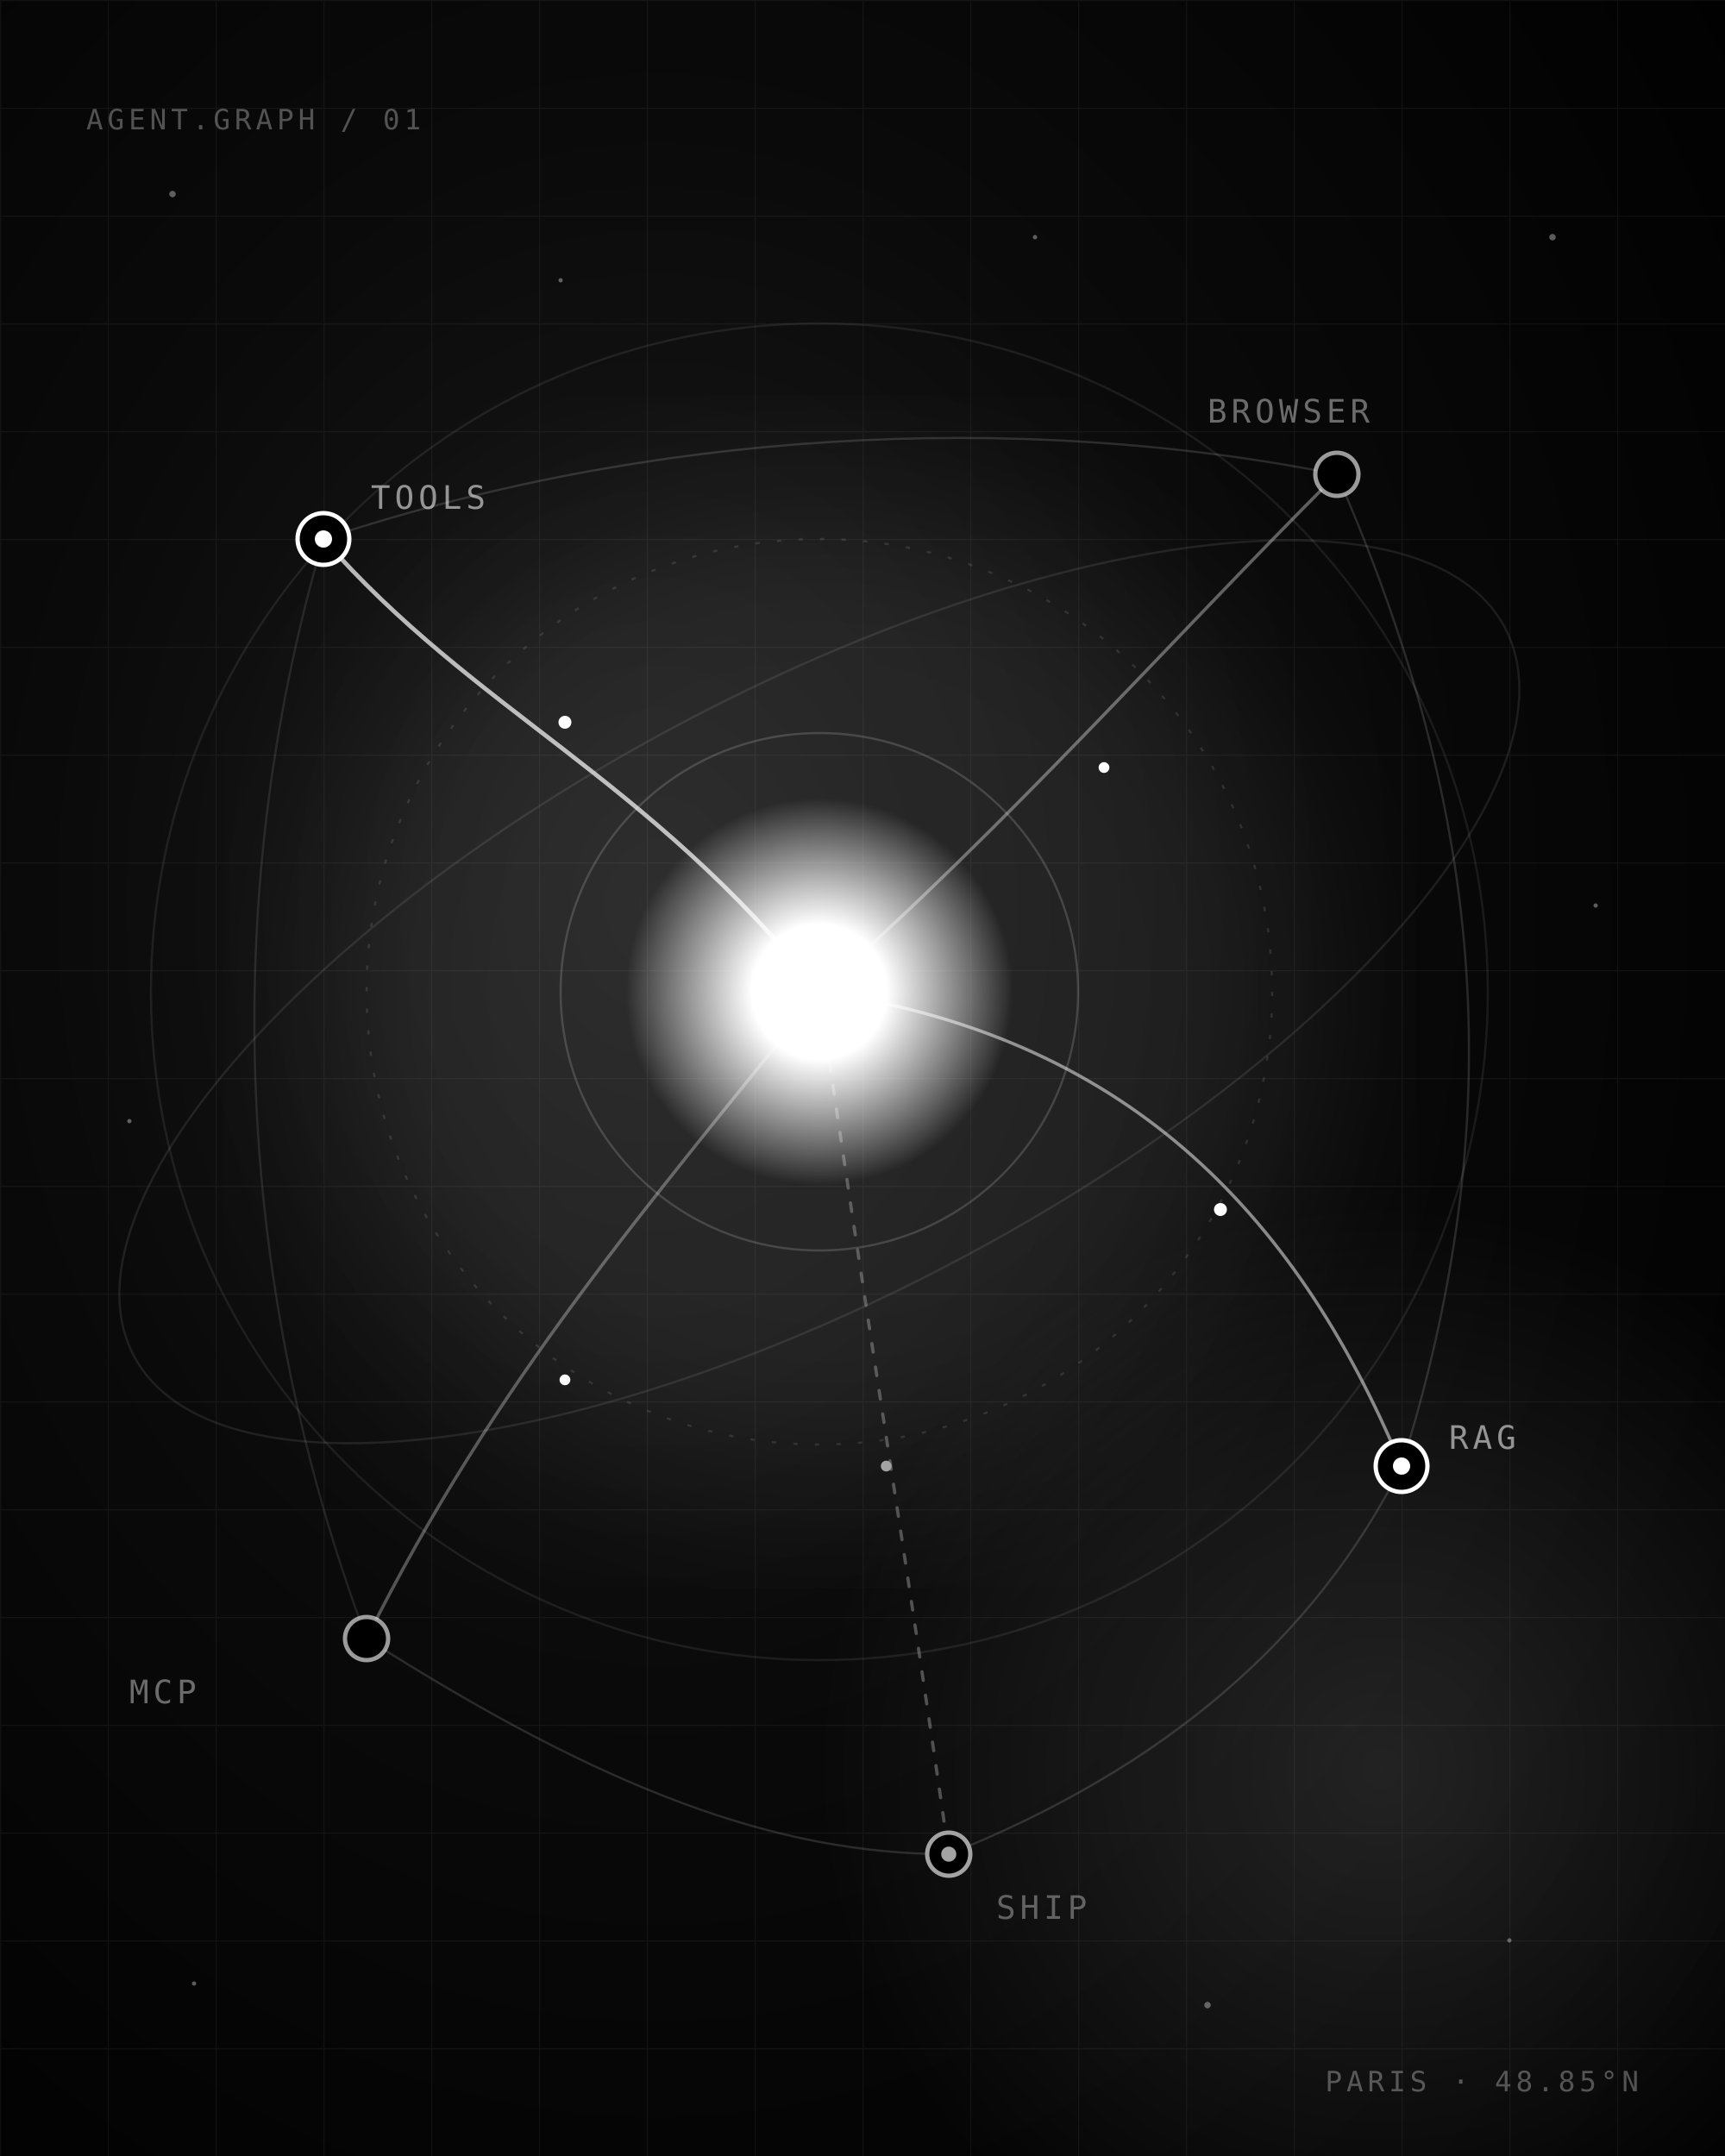
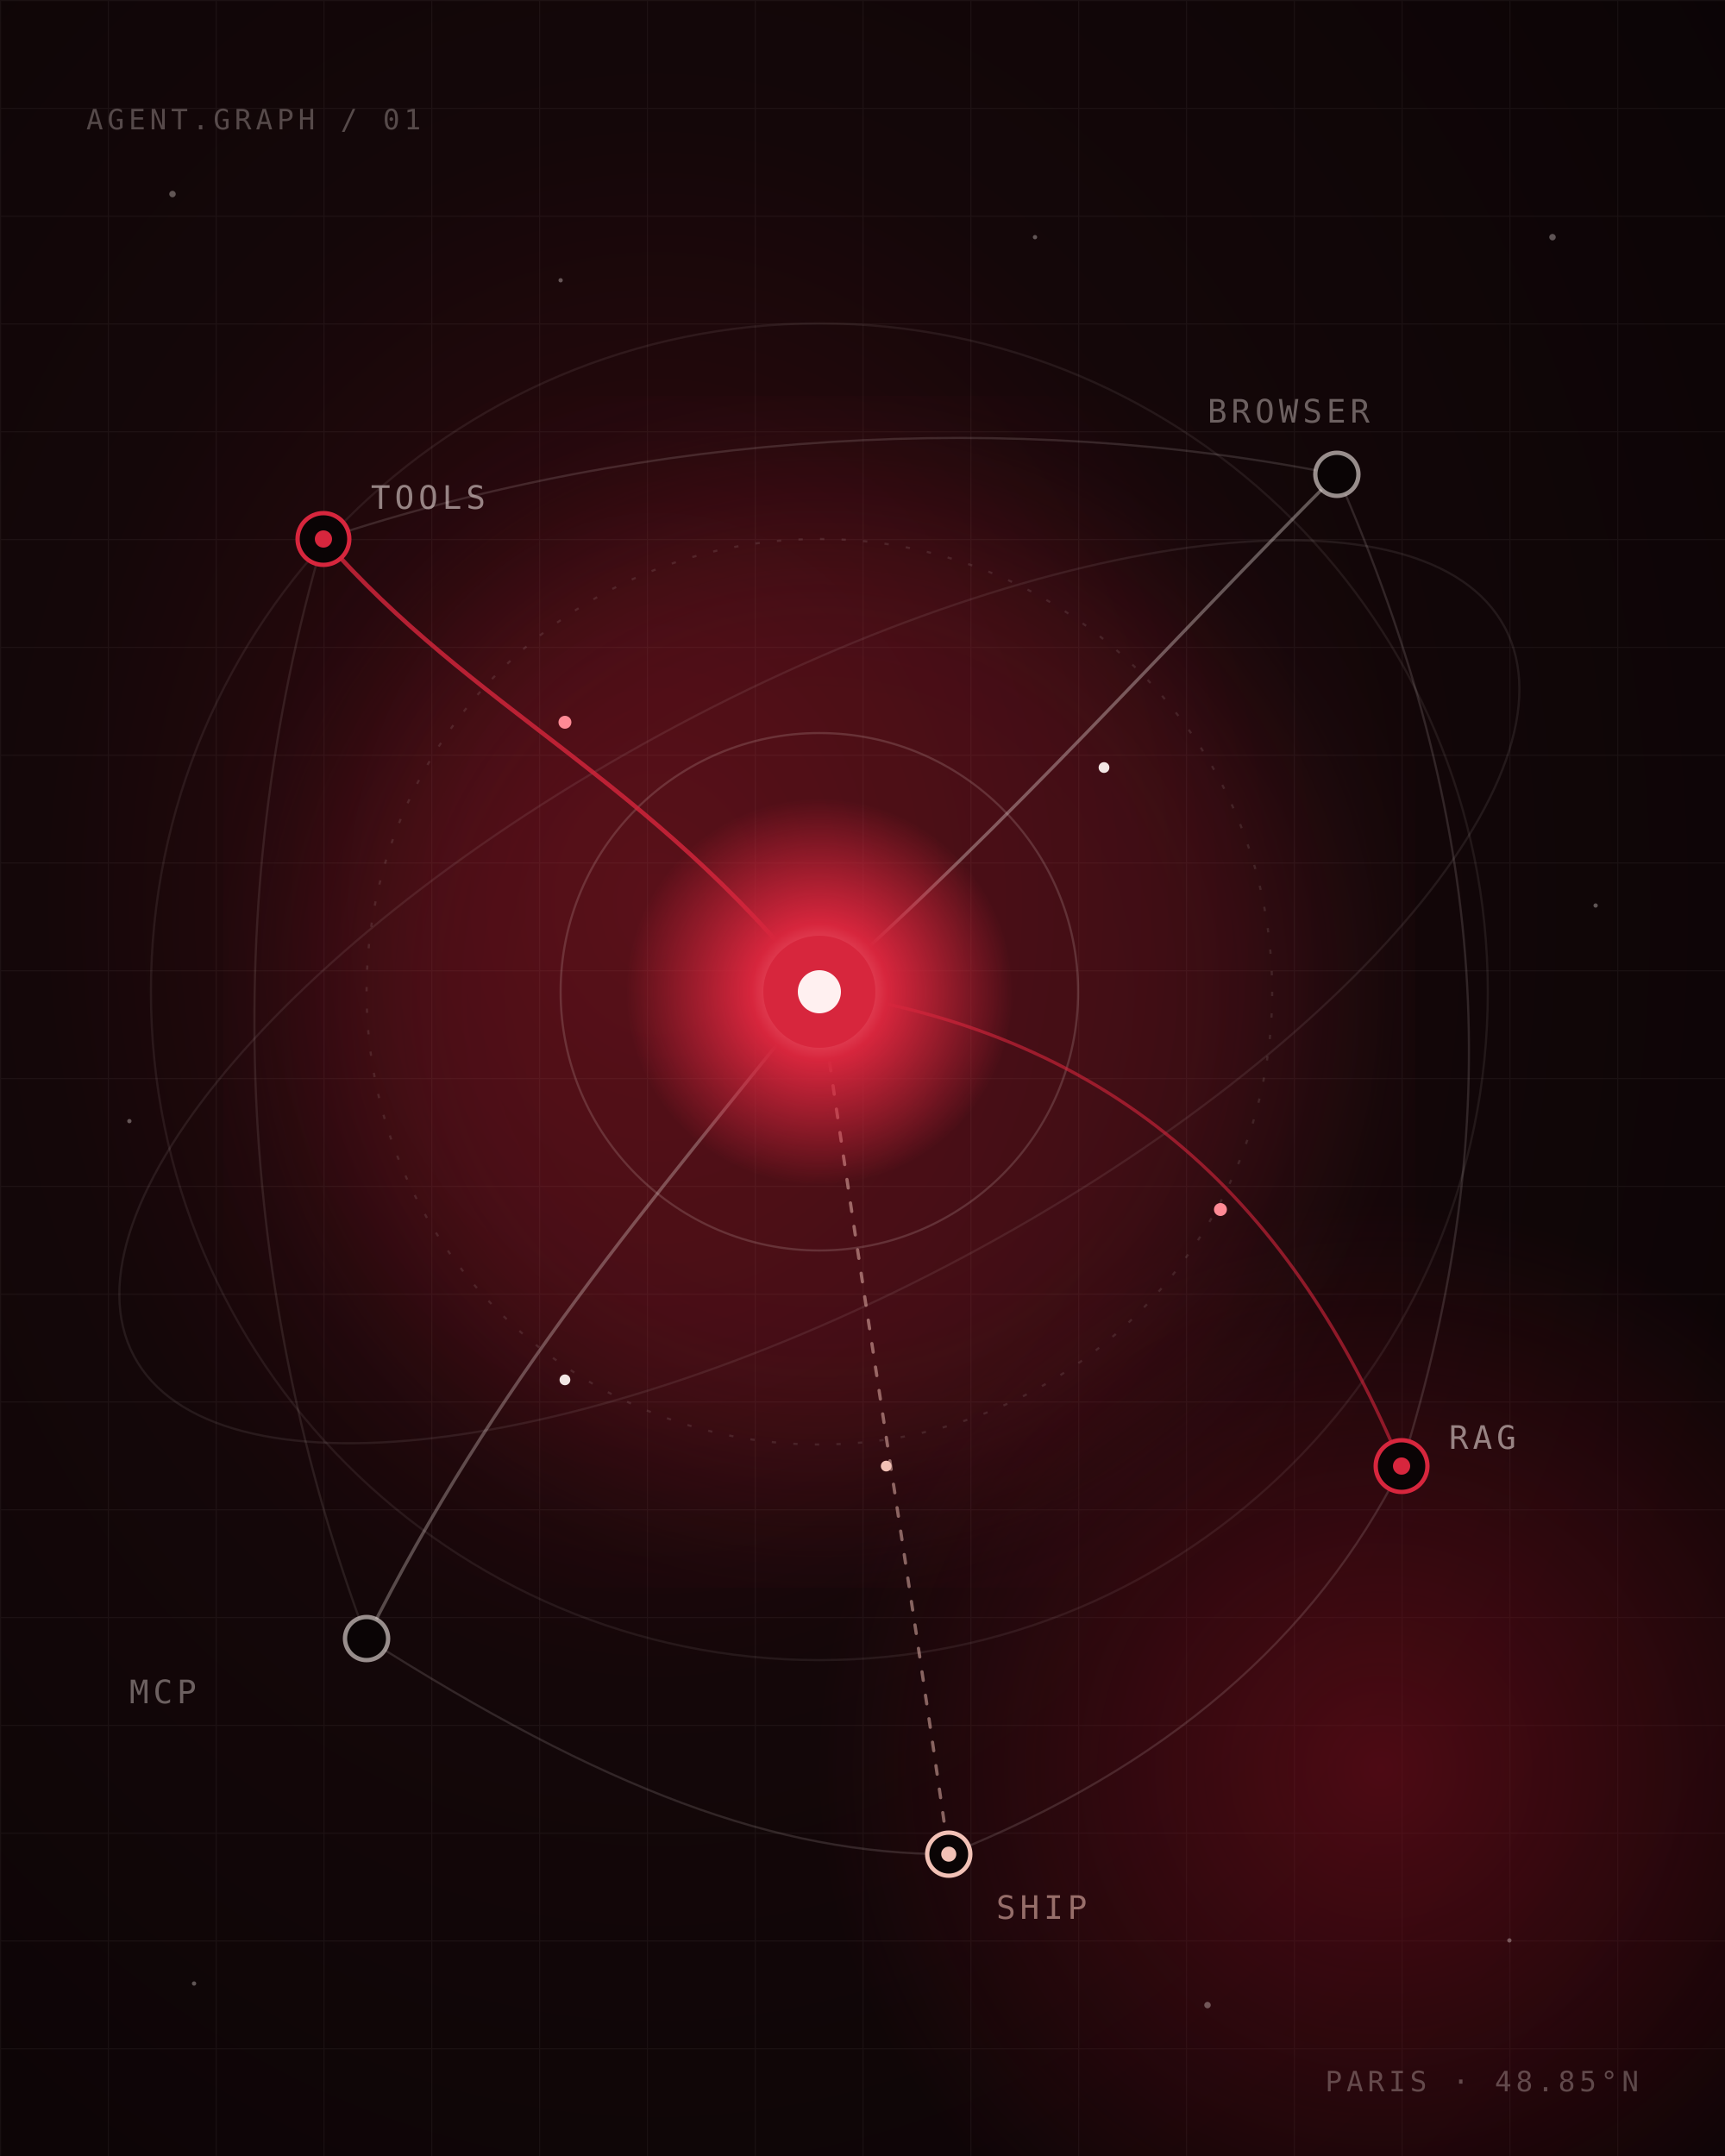
<svg xmlns="http://www.w3.org/2000/svg" viewBox="0 0 800 1000" width="800" height="1000">
  <defs>
    <radialGradient id="bg" cx="38%" cy="42%" r="80%">
-       <stop offset="0" stop-color="#1c1c1c" />
-       <stop offset="0.45" stop-color="#0a0a0a" />
-       <stop offset="1" stop-color="#000000" />
+       <stop offset="0" stop-color="#3a0a10" />
+       <stop offset="0.45" stop-color="#140709" />
+       <stop offset="1" stop-color="#0a0405" />
    </radialGradient>
    <radialGradient id="core" cx="50%" cy="50%" r="50%">
-       <stop offset="0" stop-color="#ffffff" />
-       <stop offset="0.35" stop-color="#ffffff" />
-       <stop offset="1" stop-color="#ffffff" stop-opacity="0" />
+       <stop offset="0" stop-color="#ff8a95" />
+       <stop offset="0.35" stop-color="#d7263d" />
+       <stop offset="1" stop-color="#d7263d" stop-opacity="0" />
    </radialGradient>
    <radialGradient id="cool" cx="50%" cy="50%" r="50%">
-       <stop offset="0" stop-color="#ffffff" stop-opacity="0.12" />
-       <stop offset="1" stop-color="#ffffff" stop-opacity="0" />
+       <stop offset="0" stop-color="#8a0f20" stop-opacity="0.5" />
+       <stop offset="1" stop-color="#8a0f20" stop-opacity="0" />
    </radialGradient>
    <pattern id="grid" width="50" height="50" patternUnits="userSpaceOnUse">
-       <path d="M50 0H0V50" fill="none" stroke="#ffffff" stroke-opacity="0.05" />
+       <path d="M50 0H0V50" fill="none" stroke="#f3e7e5" stroke-opacity="0.05" />
    </pattern>
    <filter id="blur">
      <feGaussianBlur stdDeviation="40" />
    </filter>
  </defs>
  <rect width="800" height="1000" fill="url(#bg)" />
  <rect width="800" height="1000" fill="url(#grid)" />
  <circle cx="640" cy="820" r="260" fill="url(#cool)" />
-   <circle cx="380" cy="460" r="230" fill="#ffffff" opacity="0.08" filter="url(#blur)" />
-   <g fill="none" stroke="#ffffff">
+   <circle cx="380" cy="460" r="230" fill="#d7263d" opacity="0.2" filter="url(#blur)" />
+   <g fill="none" stroke="#f3e7e5">
    <circle cx="380" cy="460" r="120" stroke-opacity="0.16" />
    <circle cx="380" cy="460" r="210" stroke-opacity="0.11" stroke-dasharray="2 8" />
    <circle cx="380" cy="460" r="310" stroke-opacity="0.08" />
    <ellipse cx="380" cy="460" rx="360" ry="140" stroke-opacity="0.09" transform="rotate(-28 380 460)" />
  </g>
  <g fill="none" stroke-linecap="round">
-     <path d="M380 460 C 300 360, 220 330, 150 250" stroke="#ffffff" stroke-opacity="0.7" stroke-width="2" />
-     <path d="M380 460 C 470 380, 540 300, 620 220" stroke="#ffffff" stroke-opacity="0.35" stroke-width="1.5" />
-     <path d="M380 460 C 520 480, 600 560, 650 680" stroke="#ffffff" stroke-opacity="0.5" stroke-width="1.5" />
-     <path d="M380 460 C 300 560, 230 640, 170 760" stroke="#ffffff" stroke-opacity="0.3" stroke-width="1.5" />
-     <path d="M380 460 C 400 600, 420 720, 440 860" stroke="#a3a3a3" stroke-opacity="0.45" stroke-width="1.5" stroke-dasharray="4 7" />
-     <path d="M150 250 C 300 200, 470 190, 620 220" stroke="#ffffff" stroke-opacity="0.14" />
-     <path d="M620 220 C 690 380, 700 520, 650 680" stroke="#ffffff" stroke-opacity="0.14" />
-     <path d="M170 760 C 280 830, 360 860, 440 860" stroke="#ffffff" stroke-opacity="0.14" />
-     <path d="M440 860 C 540 820, 610 760, 650 680" stroke="#ffffff" stroke-opacity="0.14" />
-     <path d="M150 250 C 100 420, 110 600, 170 760" stroke="#ffffff" stroke-opacity="0.1" />
+     <path d="M380 460 C 300 360, 220 330, 150 250" stroke="#d7263d" stroke-opacity="0.8" stroke-width="2" />
+     <path d="M380 460 C 470 380, 540 300, 620 220" stroke="#f3e7e5" stroke-opacity="0.35" stroke-width="1.5" />
+     <path d="M380 460 C 520 480, 600 560, 650 680" stroke="#d7263d" stroke-opacity="0.6" stroke-width="1.5" />
+     <path d="M380 460 C 300 560, 230 640, 170 760" stroke="#f3e7e5" stroke-opacity="0.3" stroke-width="1.5" />
+     <path d="M380 460 C 400 600, 420 720, 440 860" stroke="#f2c1b6" stroke-opacity="0.5" stroke-width="1.5" stroke-dasharray="4 7" />
+     <path d="M150 250 C 300 200, 470 190, 620 220" stroke="#f3e7e5" stroke-opacity="0.14" />
+     <path d="M620 220 C 690 380, 700 520, 650 680" stroke="#f3e7e5" stroke-opacity="0.14" />
+     <path d="M170 760 C 280 830, 360 860, 440 860" stroke="#f3e7e5" stroke-opacity="0.14" />
+     <path d="M440 860 C 540 820, 610 760, 650 680" stroke="#f3e7e5" stroke-opacity="0.14" />
+     <path d="M150 250 C 100 420, 110 600, 170 760" stroke="#f3e7e5" stroke-opacity="0.1" />
  </g>
  <circle cx="380" cy="460" r="90" fill="url(#core)" />
-   <circle cx="380" cy="460" r="26" fill="#ffffff" />
-   <circle cx="380" cy="460" r="10" fill="#ffffff" />
+   <circle cx="380" cy="460" r="26" fill="#d7263d" />
+   <circle cx="380" cy="460" r="10" fill="#fff0f0" />
  <g>
-     <circle cx="150" cy="250" r="12" fill="#000000" stroke="#ffffff" stroke-width="2" />
-     <circle cx="150" cy="250" r="4" fill="#ffffff" />
-     <circle cx="620" cy="220" r="10" fill="#000000" stroke="#ffffff" stroke-opacity="0.6" stroke-width="2" />
-     <circle cx="650" cy="680" r="12" fill="#000000" stroke="#ffffff" stroke-width="2" />
-     <circle cx="650" cy="680" r="4" fill="#ffffff" />
-     <circle cx="170" cy="760" r="10" fill="#000000" stroke="#ffffff" stroke-opacity="0.6" stroke-width="2" />
-     <circle cx="440" cy="860" r="10" fill="#000000" stroke="#a3a3a3" stroke-width="2" />
-     <circle cx="440" cy="860" r="3.5" fill="#a3a3a3" />
+     <circle cx="150" cy="250" r="12" fill="#0a0405" stroke="#d7263d" stroke-width="2" />
+     <circle cx="150" cy="250" r="4" fill="#d7263d" />
+     <circle cx="620" cy="220" r="10" fill="#0a0405" stroke="#f3e7e5" stroke-opacity="0.6" stroke-width="2" />
+     <circle cx="650" cy="680" r="12" fill="#0a0405" stroke="#d7263d" stroke-width="2" />
+     <circle cx="650" cy="680" r="4" fill="#d7263d" />
+     <circle cx="170" cy="760" r="10" fill="#0a0405" stroke="#f3e7e5" stroke-opacity="0.6" stroke-width="2" />
+     <circle cx="440" cy="860" r="10" fill="#0a0405" stroke="#f2c1b6" stroke-width="2" />
+     <circle cx="440" cy="860" r="3.5" fill="#f2c1b6" />
  </g>
-   <g fill="#ffffff">
+   <g fill="#ff8a95">
    <circle cx="262" cy="335" r="3" />
-     <circle cx="512" cy="356" r="2.5" fill="#ffffff" />
+     <circle cx="512" cy="356" r="2.5" fill="#f3e7e5" />
    <circle cx="566" cy="561" r="3" />
-     <circle cx="262" cy="640" r="2.5" fill="#ffffff" />
-     <circle cx="411" cy="680" r="2.5" fill="#a3a3a3" />
+     <circle cx="262" cy="640" r="2.5" fill="#f3e7e5" />
+     <circle cx="411" cy="680" r="2.5" fill="#f2c1b6" />
  </g>
-   <g fill="#ffffff" fill-opacity="0.35">
+   <g fill="#f3e7e5" fill-opacity="0.35">
    <circle cx="80" cy="90" r="1.5" />
    <circle cx="260" cy="130" r="1" />
    <circle cx="720" cy="110" r="1.5" />
    <circle cx="740" cy="420" r="1" />
    <circle cx="60" cy="520" r="1" />
    <circle cx="560" cy="930" r="1.5" />
    <circle cx="90" cy="920" r="1" />
    <circle cx="700" cy="900" r="1" />
    <circle cx="480" cy="110" r="1" />
  </g>
-   <g font-family="ui-monospace, SFMono-Regular, Menlo, monospace" font-size="15" letter-spacing="2" fill="#ffffff">
+   <g font-family="ui-monospace, SFMono-Regular, Menlo, monospace" font-size="15" letter-spacing="2" fill="#f3e7e5">
    <text x="172" y="236" fill-opacity="0.55">TOOLS</text>
    <text x="560" y="196" fill-opacity="0.4">BROWSER</text>
    <text x="672" y="672" fill-opacity="0.55">RAG</text>
    <text x="60" y="790" fill-opacity="0.4">MCP</text>
-     <text x="462" y="890" fill-opacity="0.55" fill="#a3a3a3">SHIP</text>
+     <text x="462" y="890" fill-opacity="0.55" fill="#f2c1b6">SHIP</text>
    <text x="40" y="60" fill-opacity="0.3" font-size="13">AGENT.GRAPH / 01</text>
    <text x="760" y="970" fill-opacity="0.3" font-size="13" text-anchor="end">PARIS · 48.85°N</text>
  </g>
</svg>
